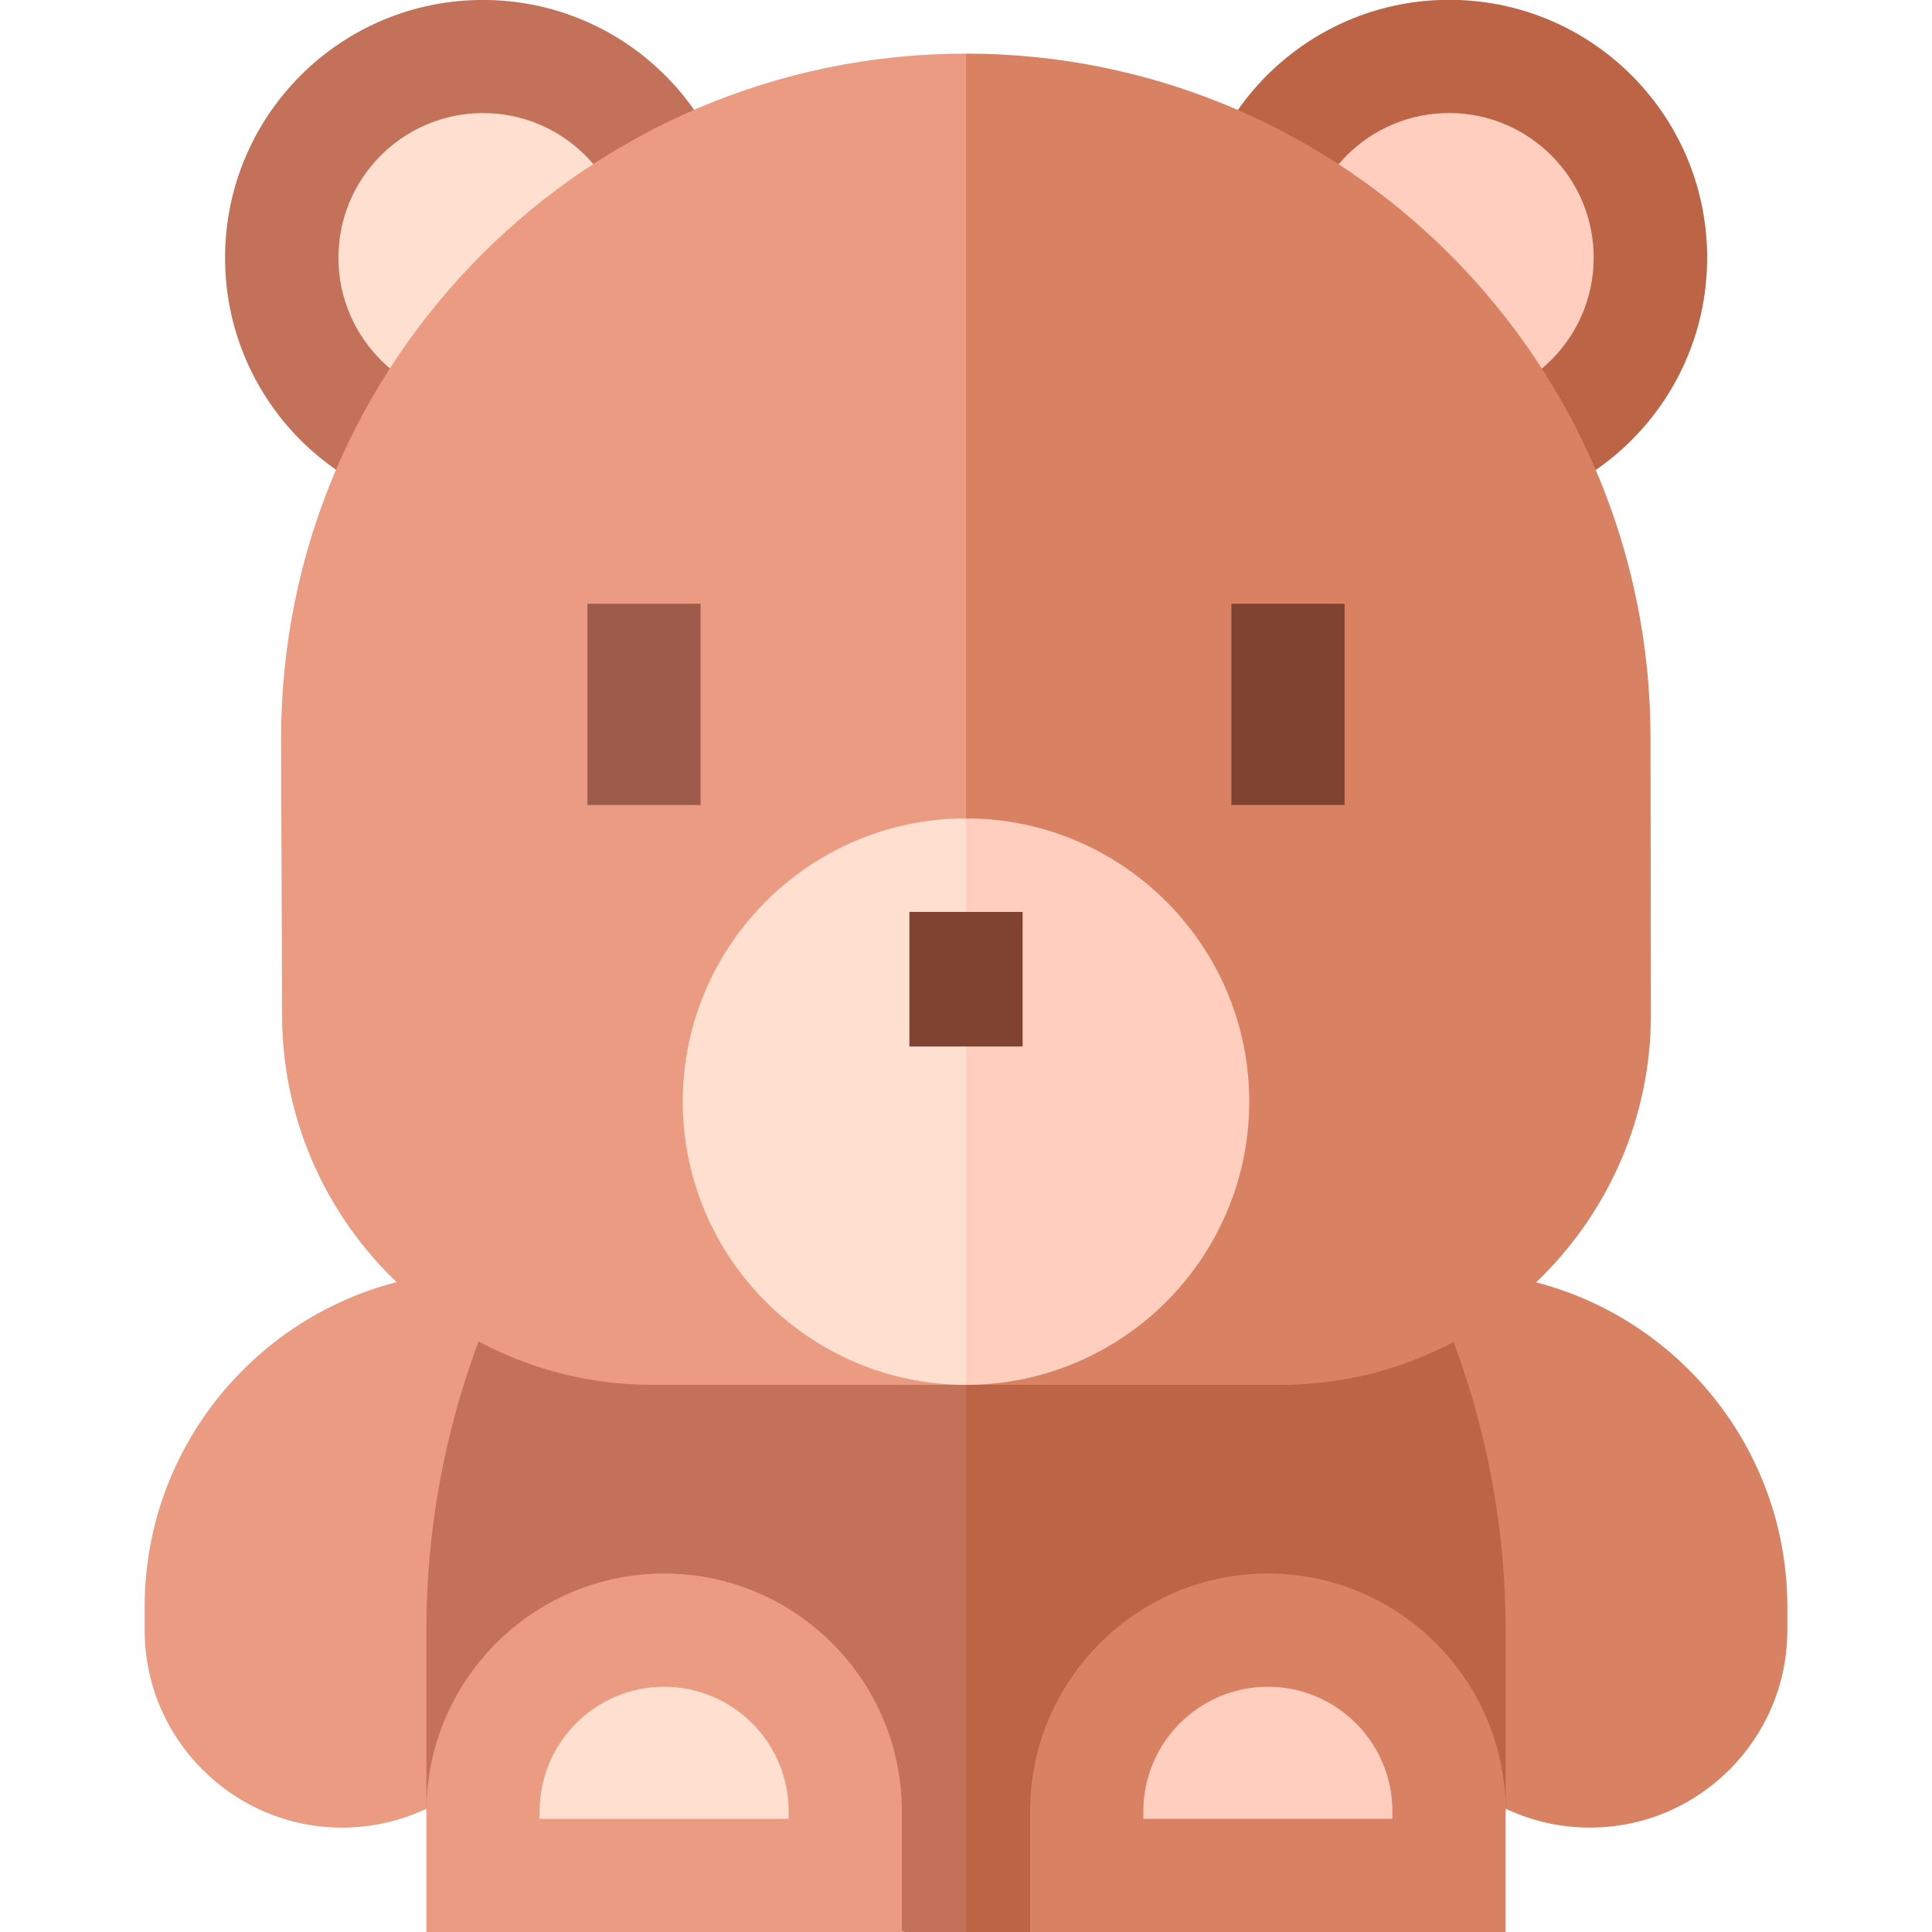
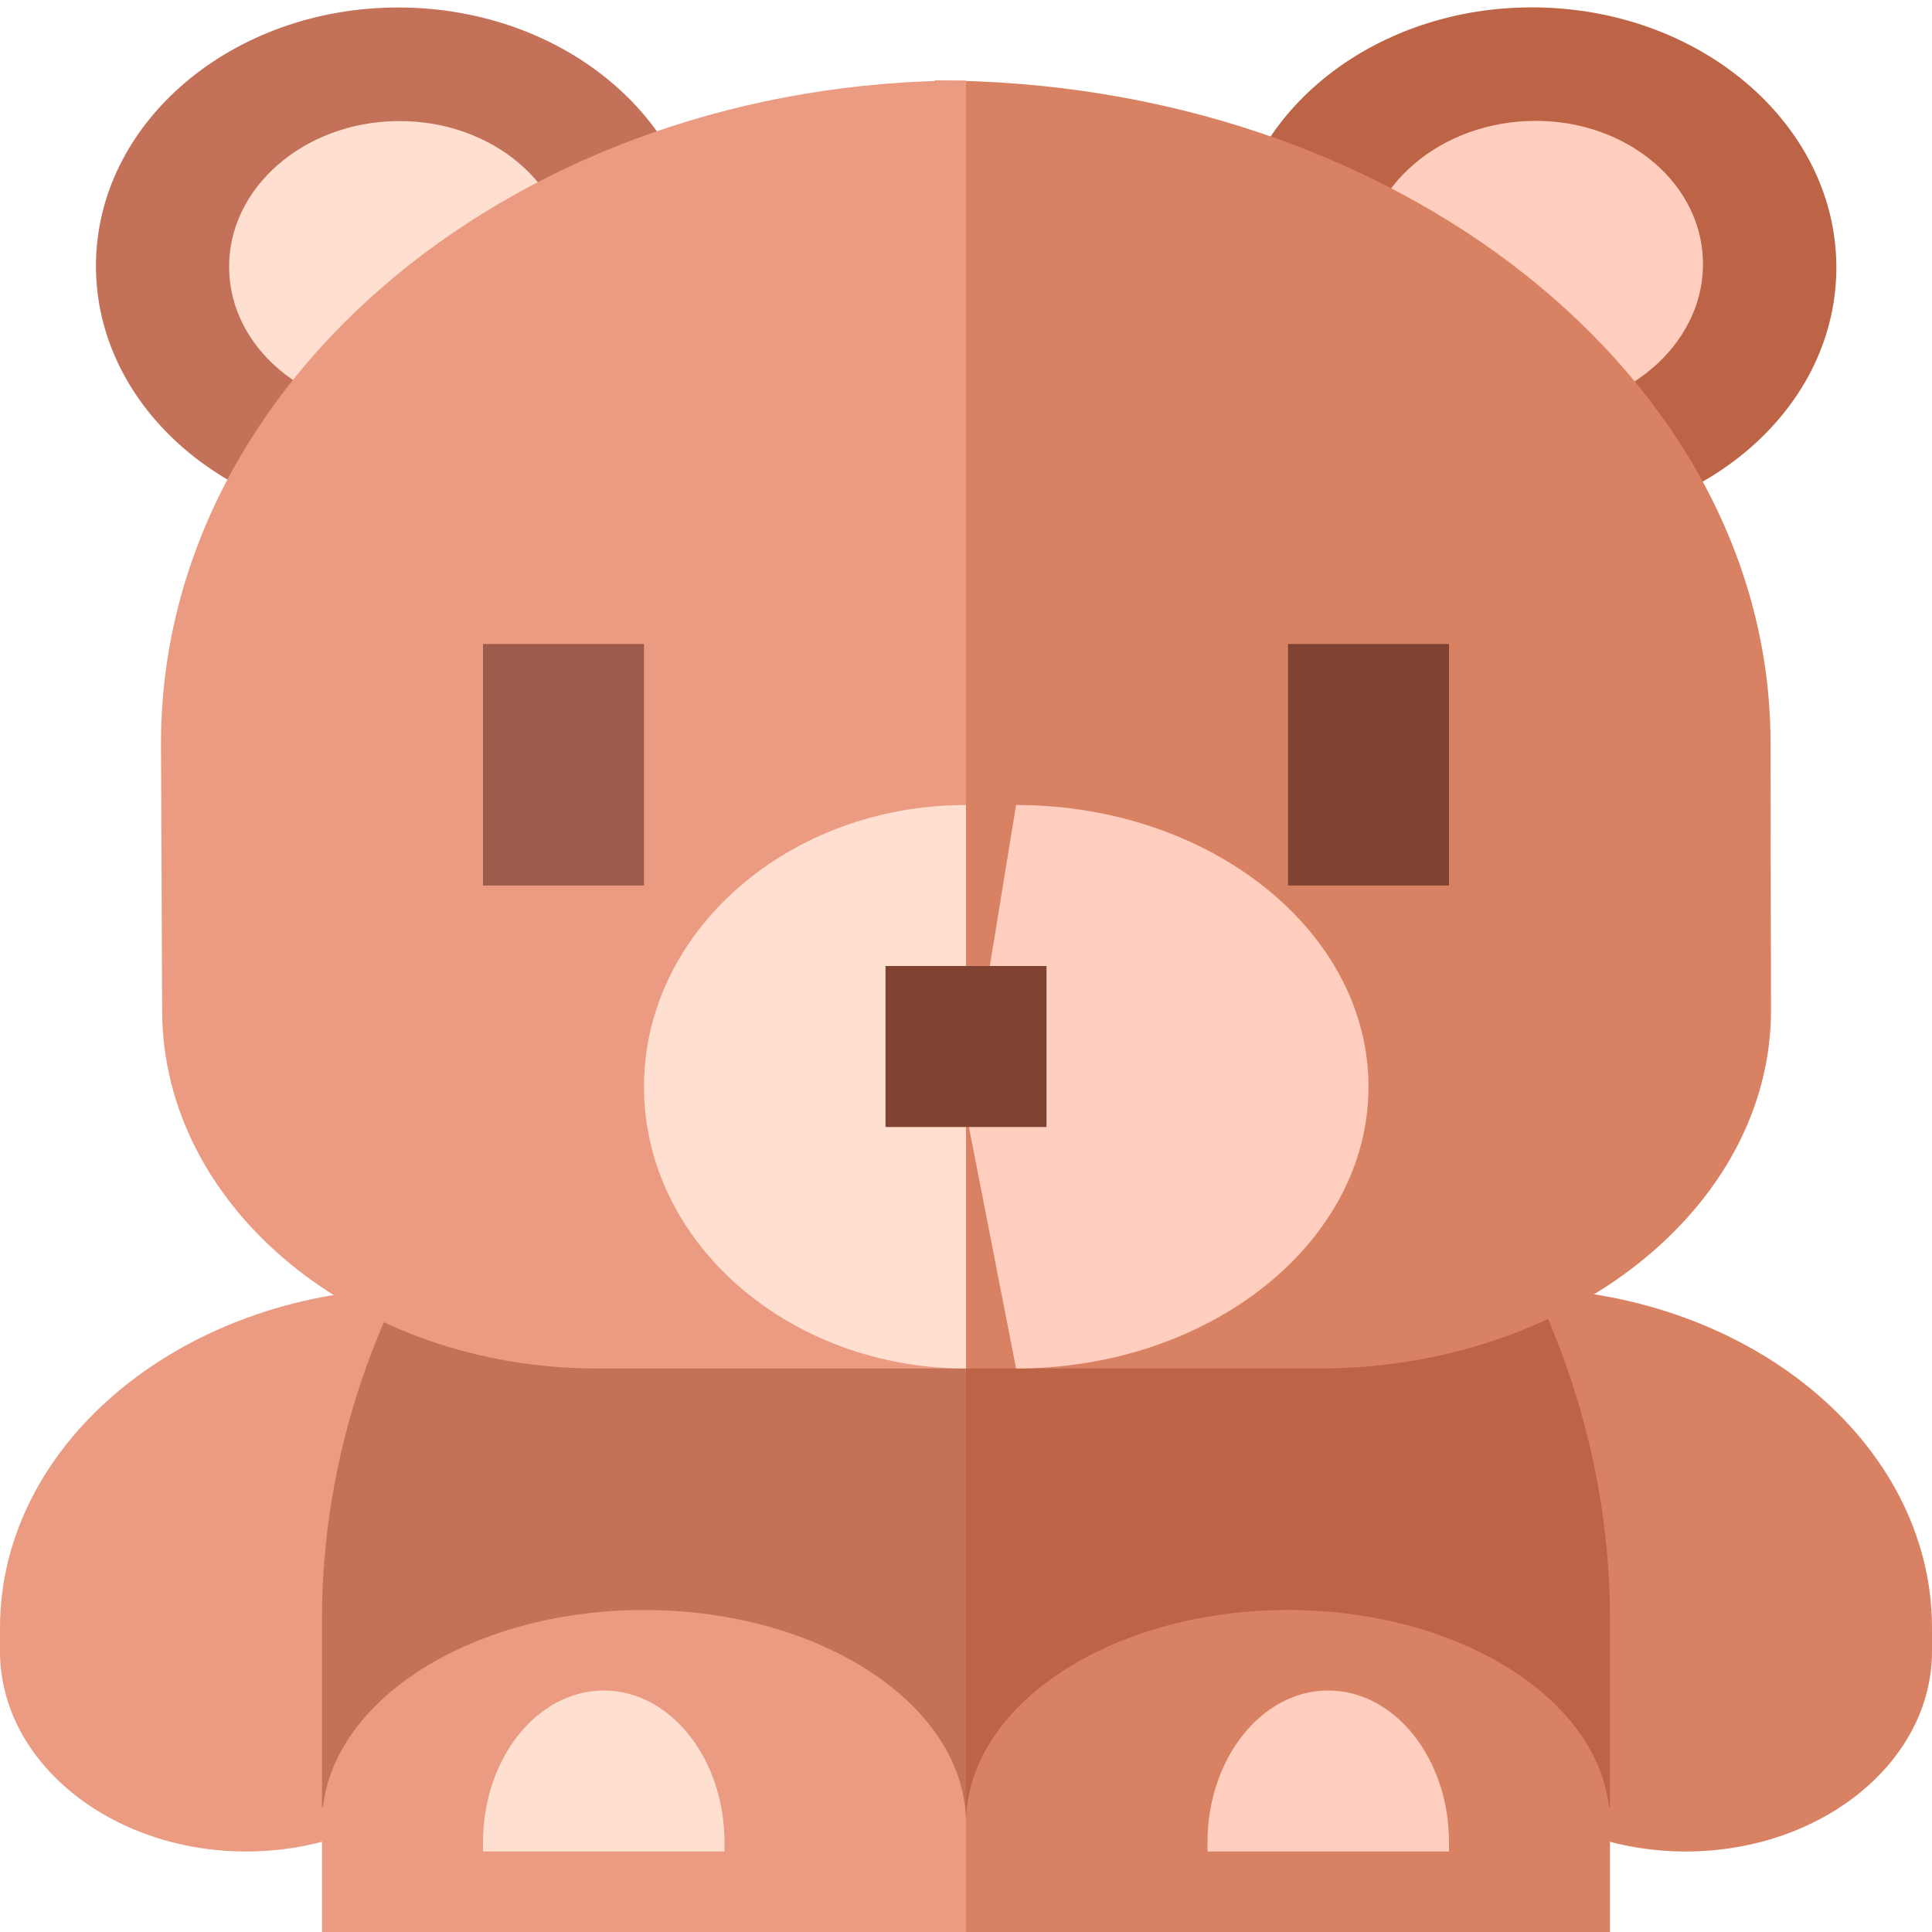
- <svg xmlns="http://www.w3.org/2000/svg" id="Capa_1" enable-background="new 0 0 512 512" height="512" viewBox="0 0 512 512" width="512">
-   <path d="m384.805 337h-82.166l66.587 99.88c2.469 26.578 24.896 47.454 52.108 47.454 28.856 0 52.333-23.477 52.333-52.334v-6.139c-.001-48.998-39.863-88.861-88.862-88.861z" fill="#d98263" />
-   <path d="m38.333 425.861v6.139c0 28.857 23.477 52.334 52.333 52.334 27.212 0 49.639-20.876 52.108-47.454l66.587-99.88h-82.167c-48.998 0-88.861 39.863-88.861 88.861z" fill="#eb9b81" />
-   <path d="m399 431.703c0-33.525-7.925-67.094-22.917-97.078l-4.146-8.291h-115.937l-21.333 92.833 21.333 92.833h17l126-32z" fill="#bd6446" />
-   <path d="m140.063 326.333-4.146 8.291c-14.992 29.985-22.917 63.554-22.917 97.079v48.297l126.667 32h16.333v-185.667z" fill="#c4715a" />
-   <ellipse cx="128" cy="68.333" fill="#c4715a" rx="68.333" ry="68.333" transform="matrix(.004 -1 1 .004 59.134 196.047)" />
-   <ellipse cx="128" cy="68.333" fill="#ffdfcf" rx="38.333" ry="38.333" transform="matrix(1 -.011 .011 1 -.726 1.377)" />
-   <ellipse cx="384" cy="68.333" fill="#bd6446" rx="68.333" ry="68.334" transform="matrix(.016 -1 1 .016 309.596 451.203)" />
-   <ellipse cx="384" cy="68.333" fill="#ffcebf" rx="38.334" ry="38.333" transform="matrix(.999 -.045 .045 .999 -2.68 17.3)" />
-   <path d="m437.408 195.643c-.01-100.031-81.381-181.409-181.408-181.437l-10.667 199.126 10.667 153.668h83.376c54.111 0 98.133-44.022 98.133-98.154z" fill="#d98263" />
-   <path d="m255.949 14.206c-100.057 0-181.458 81.402-181.458 181.512l.262 73.149c0 54.111 44.022 98.133 98.133 98.133h83.114v-352.794c-.017 0-.034 0-.051 0z" fill="#eb9b81" />
-   <path d="m176 417c-34.738 0-63 28.262-63 63v32h126v-32c0-34.738-28.262-63-63-63z" fill="#eb9b81" />
-   <path d="m143 482v-2c0-18.196 14.804-33 33-33s33 14.804 33 33v2z" fill="#ffdfcf" />
-   <path d="m336 417c-34.738 0-63 28.262-63 63v32h126v-32c0-34.738-28.262-63-63-63z" fill="#d98263" />
-   <path d="m303 482v-2c0-18.196 14.804-33 33-33s33 14.804 33 33v2z" fill="#ffcebf" />
-   <path d="m256 216.872-10.667 81.794 10.667 68.334c41.391 0 75.064-33.673 75.064-75.063 0-41.391-33.673-75.065-75.064-75.065z" fill="#ffcebf" />
-   <path d="m180.936 291.936c0 41.39 33.673 75.063 75.064 75.063v-150.127c-41.391 0-75.064 33.674-75.064 75.064z" fill="#ffdfcf" />
-   <path d="m241 241.669h30v35.665h-30z" fill="#804231" />
-   <path d="m155.666 160h30v53.333h-30z" fill="#9d5c4b" />
-   <path d="m326.333 160h30v53.333h-30z" fill="#804231" />
+ <svg xmlns="http://www.w3.org/2000/svg" width="24px" height="24px" viewBox="0 0 24 24" version="1.1">
+   <g id="Page-1" stroke="none" stroke-width="1" fill="none" fill-rule="evenodd">
+     <g id="bear" fill-rule="nonzero">
+       <path d="M18.804,16 L14,16 L17.893,20.745 C18.038,22.008 19.349,23 20.94,23 C22.627,23 24,21.885 24,20.514 L24,20.222 C24,17.894 21.669,16 18.804,16 L18.804,16 Z" id="Path" fill="#D98263" />
+       <path d="M0,20.222 L0,20.514 C0,21.885 1.373,23 3.06,23 C4.651,23 5.962,22.008 6.107,20.745 L10,16 L5.196,16 C2.331,16 0,17.894 0,20.222 Z" id="Path" fill="#EB9B81" />
+       <path d="M20,20.108 C20,18.483 19.566,16.855 18.745,15.402 L18.518,15 L12.168,15 L11,19.5 L12.168,24 L13.099,24 L20,22.449 L20,20.108 Z" id="Path" fill="#BD6446" />
+       <path d="M5.514,15 L5.282,15.402 C4.443,16.855 4,18.483 4,20.108 L4,22.449 L11.086,24 L12,24 L12,15 L5.514,15 Z" id="Path" fill="#C4715A" />
+       <ellipse id="Oval" fill="#C4715A" transform="translate(4.952972, 3.308053) rotate(-89.77082) translate(-4.952972, -3.308053) " cx="4.953" cy="3.308" rx="3.215" ry="3.761" />
+       <ellipse id="Oval" fill="#FFDFCF" transform="translate(4.955541, 3.307191) rotate(-0.630228) translate(-4.955541, -3.307191) " cx="4.956" cy="3.307" rx="2.11" ry="1.803" />
+       <ellipse id="Oval" fill="#BD6446" transform="translate(19.04989, 3.306924) rotate(-89.08335) translate(-19.04989, -3.306924) " cx="19.05" cy="3.307" rx="3.215" ry="3.762" />
+       <ellipse id="Oval" fill="#FFCEBF" transform="translate(19.04648, 3.306375) rotate(-2.579148) translate(-19.04648, -3.306375) " cx="19.046" cy="3.306" rx="2.11" ry="1.804" />
+       <path d="M21.994,9.229 C21.994,4.692 17.336,1.001 11.611,1 L11,10.031 L11.611,17 L16.383,17 C19.48,17 22,15.004 22,12.548 L21.994,9.229 Z" id="Path" fill="#D98263" />
+       <path d="M11.997,1 C6.485,1 2,4.692 2,9.232 L2.014,12.549 C2.014,15.004 4.44,17 7.421,17 L12,17 L12,1 C11.999,1 11.998,1 11.997,1 Z" id="Path" fill="#EB9B81" />
+       <path d="M8,20 C5.794,20 4,21.19 4,22.653 L4,24 L12,24 L12,22.653 C12,21.19 10.206,20 8,20 Z" id="Path" fill="#EB9B81" />
+       <path d="M6,23 L6,22.886 C6,21.846 6.673,21 7.5,21 C8.327,21 9,21.846 9,22.886 L9,23 L6,23 Z" id="Path" fill="#FFDFCF" />
+       <path d="M16,20 C13.794,20 12,21.19 12,22.653 L12,24 L20,24 L20,22.653 C20,21.19 18.206,20 16,20 Z" id="Path" fill="#D98263" />
+       <path d="M15,23 L15,22.886 C15,21.846 15.673,21 16.5,21 C17.327,21 18,21.846 18,22.886 L18,23 L15,23 Z" id="Path" fill="#FFCEBF" />
+       <path d="M12.622,10 L12,13.814 L12.622,17 C15.036,17 17,15.43 17,13.5 C17,11.57 15.036,10 12.622,10 L12.622,10 Z" id="Path" fill="#FFCEBF" />
+       <path d="M8,13.5 C8,15.43 9.794,17 12,17 L12,10 C9.794,10 8,11.57 8,13.5 L8,13.5 Z" id="Path" fill="#FFDFCF" />
+       <polygon id="Path" fill="#804231" points="11 12 13 12 13 14 11 14" />
+       <polygon id="Path" fill="#9D5C4B" points="6 8 8 8 8 11 6 11" />
+       <polygon id="Path" fill="#804231" points="16 8 18 8 18 11 16 11" />
+     </g>
+   </g>
</svg>
